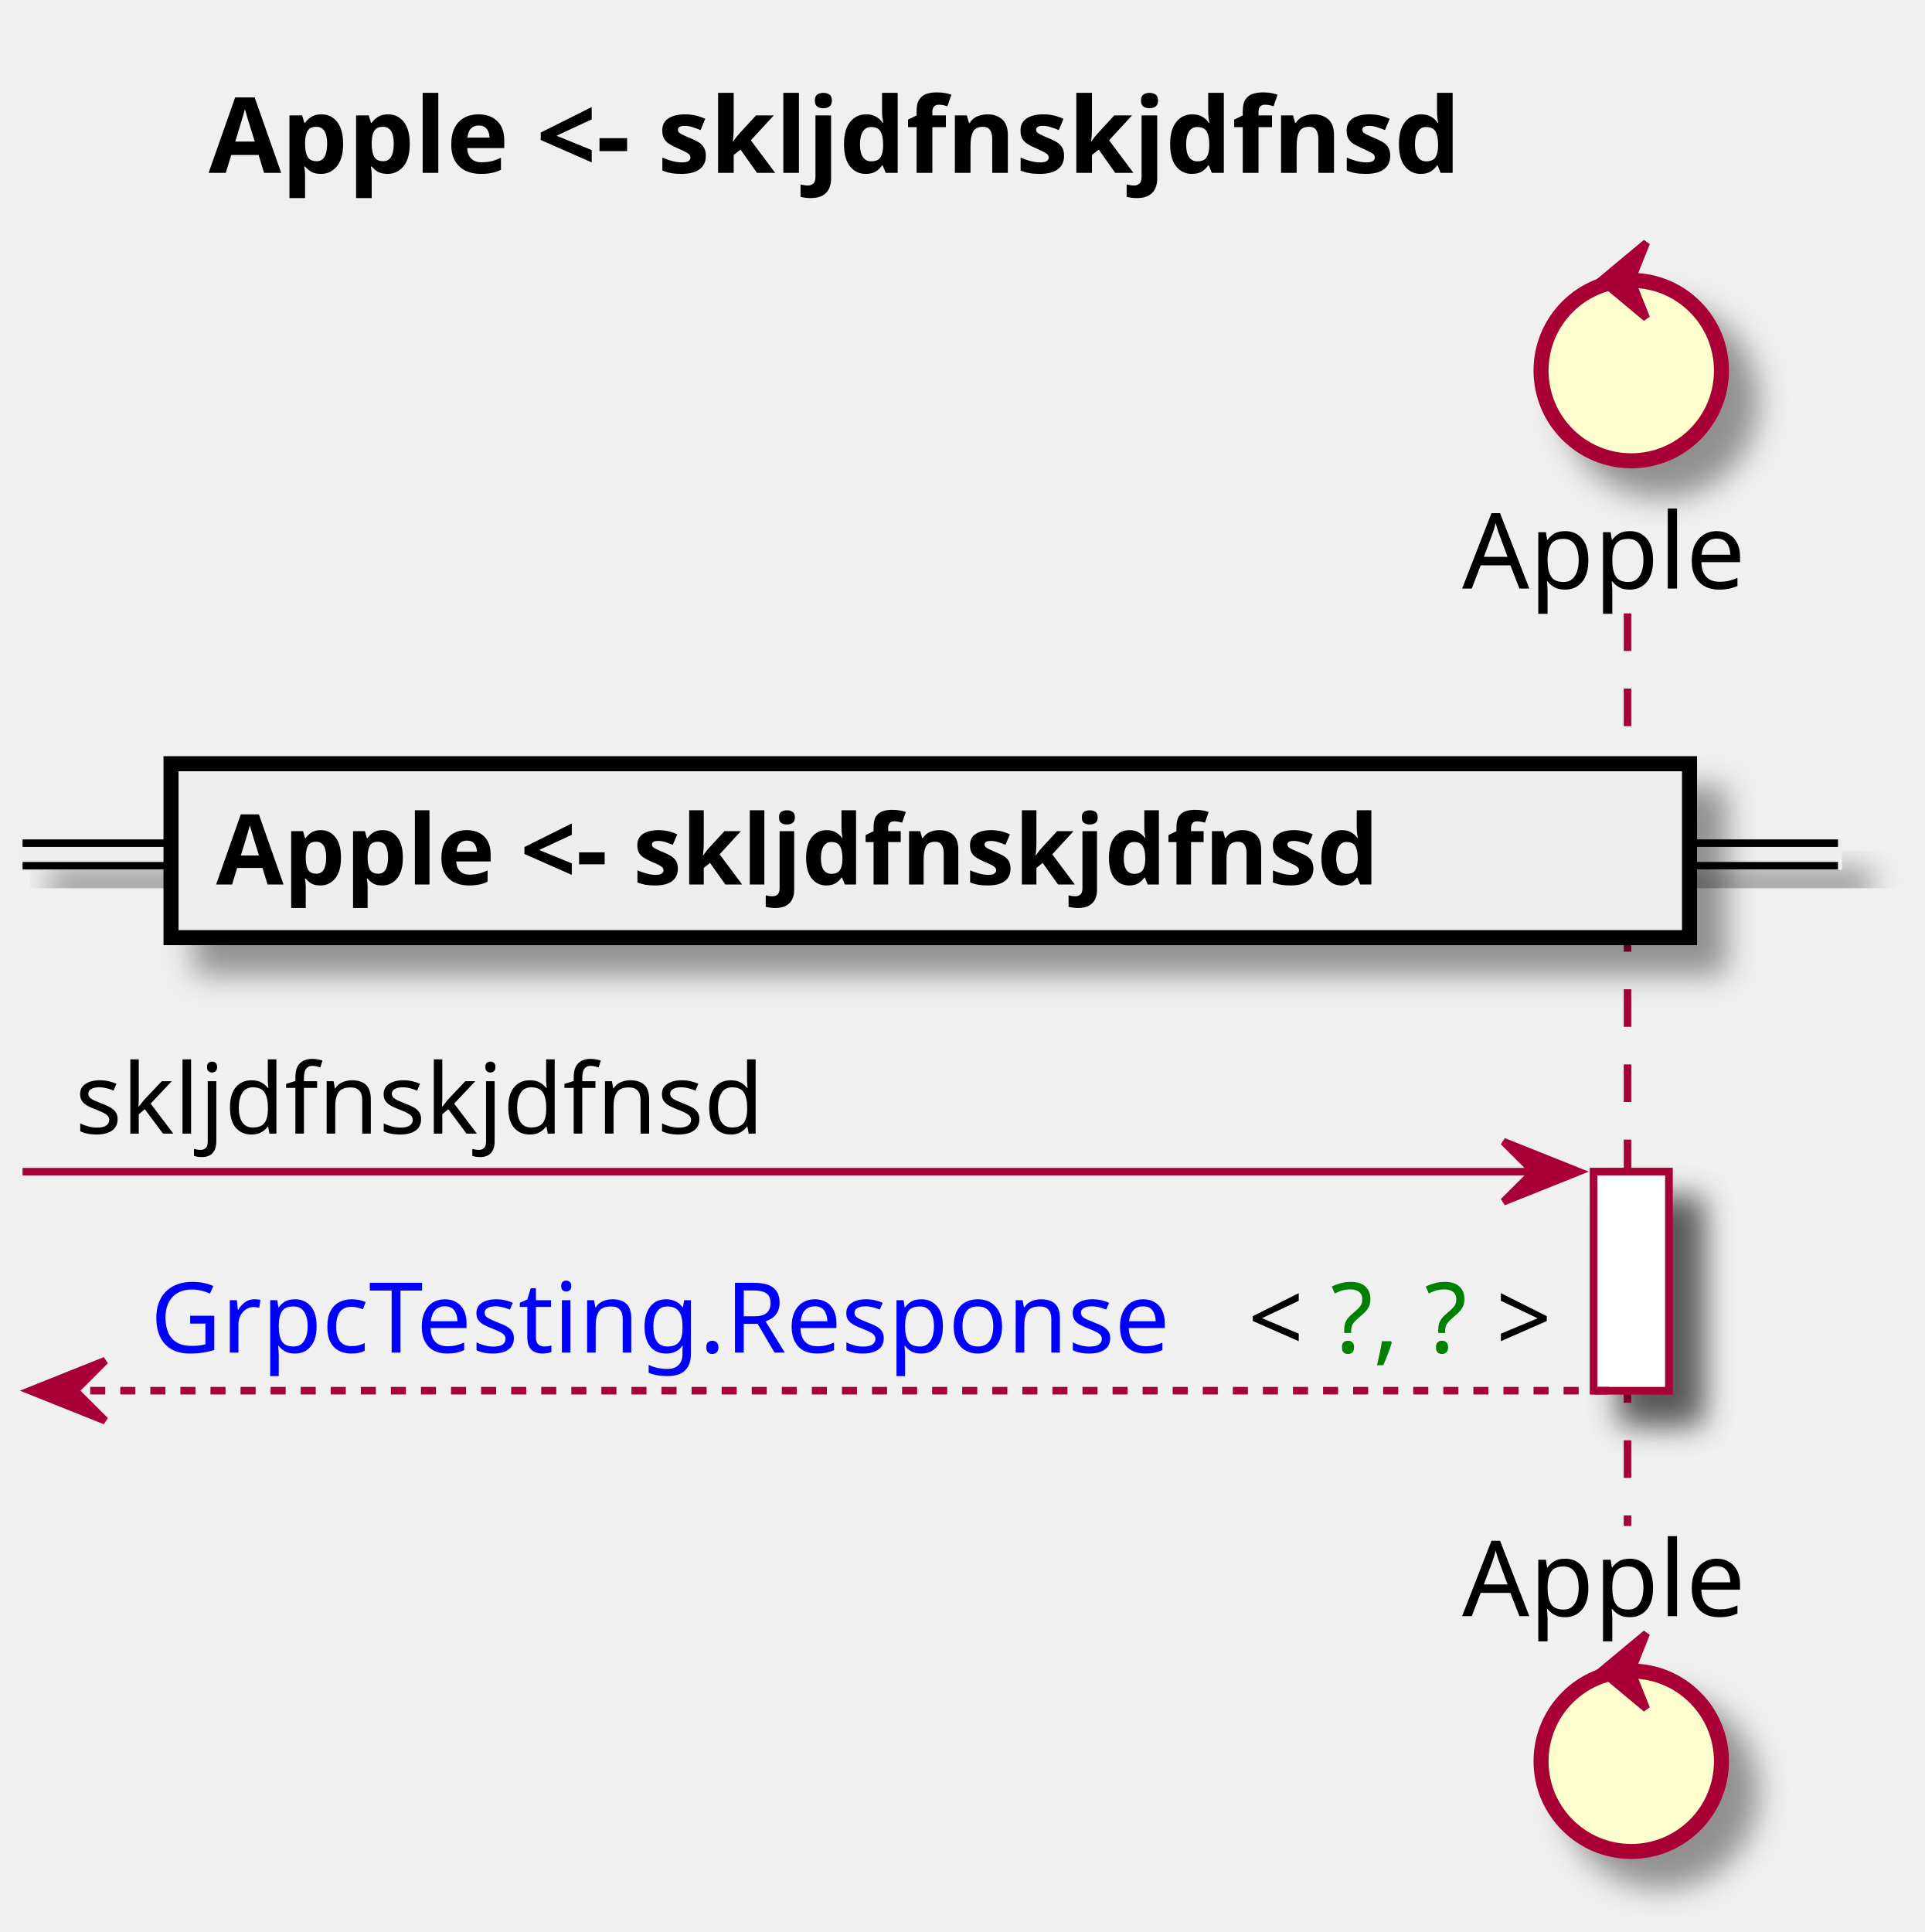
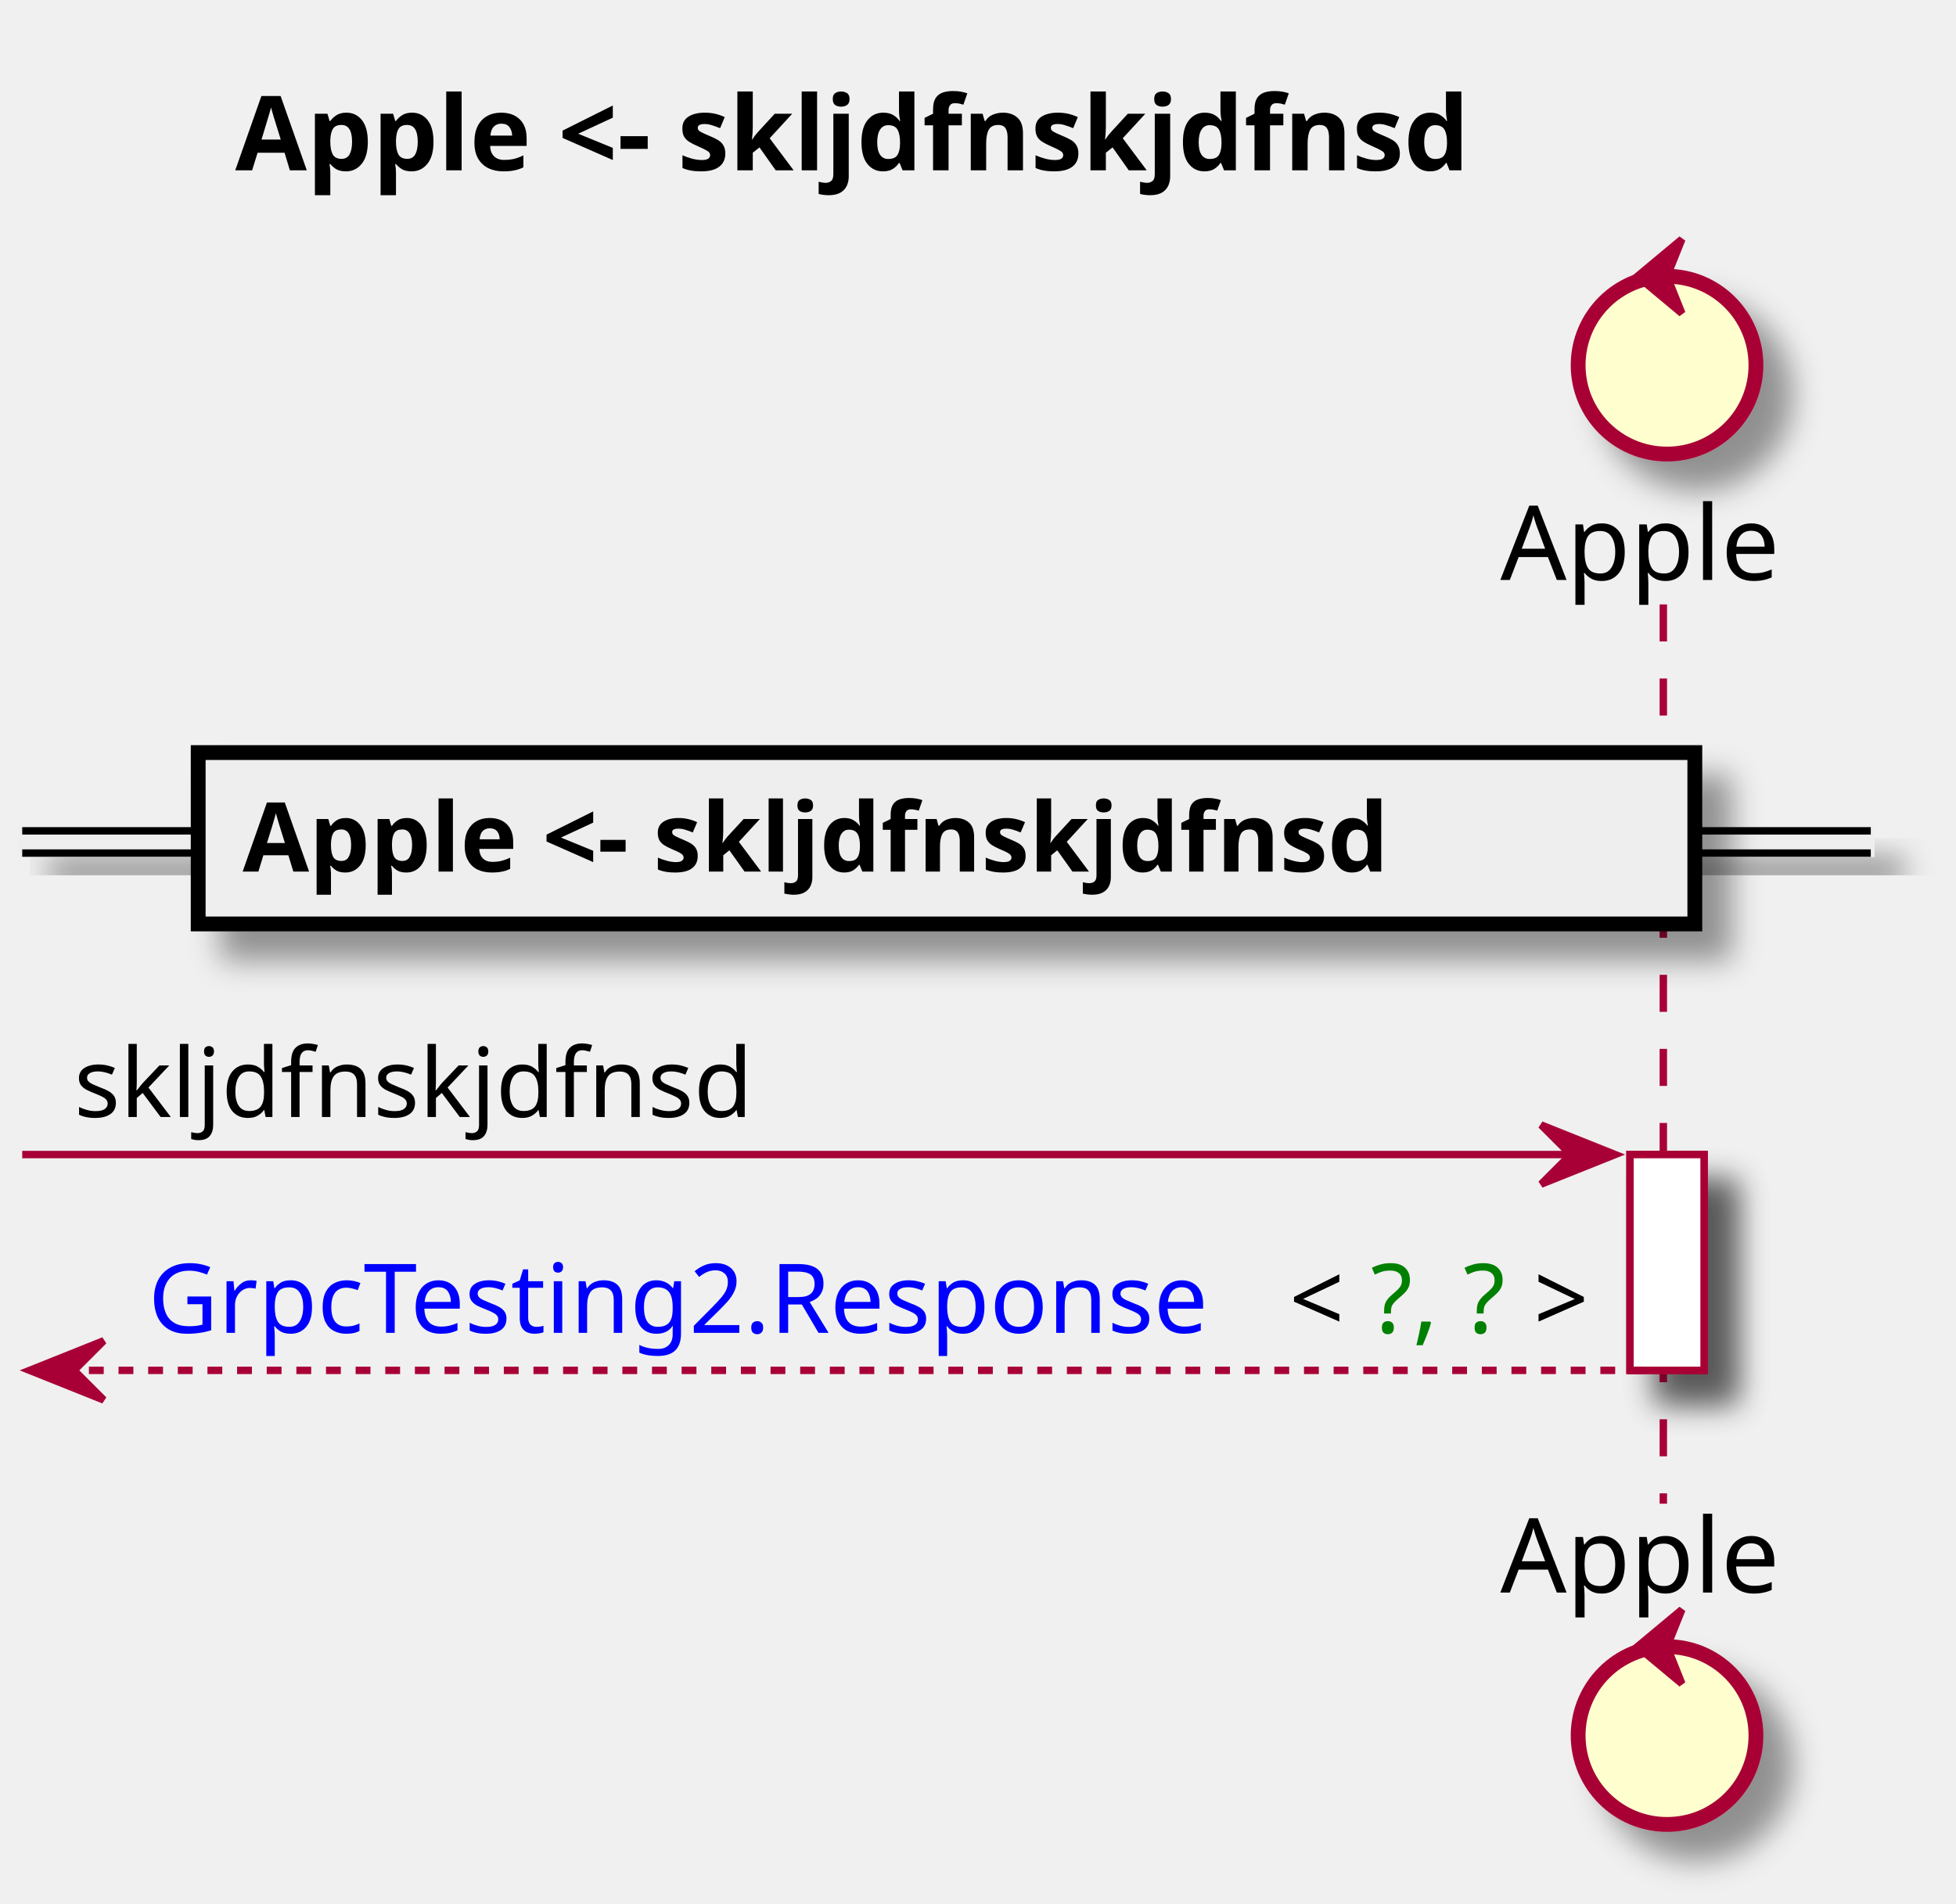
- <svg xmlns="http://www.w3.org/2000/svg" contentScriptType="application/ecmascript" contentStyleType="text/css" height="257px" preserveAspectRatio="none" style="width:256px;height:257px;" version="1.1" viewBox="0 0 256 257" width="256px" zoomAndPan="magnify">
+ <svg xmlns="http://www.w3.org/2000/svg" contentScriptType="application/ecmascript" contentStyleType="text/css" height="257px" preserveAspectRatio="none" style="width:264px;height:257px;" version="1.1" viewBox="0 0 264 257" width="264px" zoomAndPan="magnify">
  <defs>
-     <filter height="300%" id="f1mr61qtjgp0ui" width="300%" x="-1" y="-1">
+     <filter height="300%" id="f1141tj07euud4" width="300%" x="-1" y="-1">
      <feGaussianBlur result="blurOut" stdDeviation="2.0" />
      <feColorMatrix in="blurOut" result="blurOut2" type="matrix" values="0 0 0 0 0 0 0 0 0 0 0 0 0 0 0 0 0 0 .4 0" />
      <feOffset dx="4.0" dy="4.0" in="blurOut2" result="blurOut3" />
      <feBlend in="SourceGraphic" in2="blurOut3" mode="normal" />
    </filter>
  </defs>
  <g>
-     <text fill="#000000" font-family="sans-serif" font-size="14" font-weight="bold" lengthAdjust="spacingAndGlyphs" textLength="192" x="27.75" y="22.995">Apple &lt;- skljdfnskjdfnsd</text>
-     <rect fill="#FFFFFF" filter="url(#f1mr61qtjgp0ui)" height="29.133" style="stroke: #A80036; stroke-width: 1.0;" width="10" x="212" y="155.859" />
-     <line style="stroke: #A80036; stroke-width: 1.0; stroke-dasharray: 5.0,5.0;" x1="216.5" x2="216.5" y1="81.594" y2="202.992" />
-     <text fill="#000000" font-family="sans-serif" font-size="14" lengthAdjust="spacingAndGlyphs" textLength="39" x="194.5" y="78.292">Apple</text>
-     <ellipse cx="217" cy="49.297" fill="#FEFECE" filter="url(#f1mr61qtjgp0ui)" rx="12" ry="12" style="stroke: #A80036; stroke-width: 2.0;" />
-     <polygon fill="#A80036" points="213,37.297,219,32.297,217,37.297,219,42.297,213,37.297" style="stroke: #A80036; stroke-width: 1.0;" />
-     <text fill="#000000" font-family="sans-serif" font-size="14" lengthAdjust="spacingAndGlyphs" textLength="39" x="194.5" y="214.987">Apple</text>
-     <ellipse cx="217" cy="234.289" fill="#FEFECE" filter="url(#f1mr61qtjgp0ui)" rx="12" ry="12" style="stroke: #A80036; stroke-width: 2.0;" />
-     <polygon fill="#A80036" points="213,222.289,219,217.289,217,222.289,219,227.289,213,222.289" style="stroke: #A80036; stroke-width: 1.0;" />
-     <rect fill="#FFFFFF" filter="url(#f1mr61qtjgp0ui)" height="29.133" style="stroke: #A80036; stroke-width: 1.0;" width="10" x="212" y="155.859" />
-     <rect fill="#EEEEEE" filter="url(#f1mr61qtjgp0ui)" height="3" style="stroke: #EEEEEE; stroke-width: 1.0;" width="241.5" x="3" y="112.16" />
-     <line style="stroke: #000000; stroke-width: 1.0;" x1="3" x2="244.5" y1="112.16" y2="112.16" />
-     <line style="stroke: #000000; stroke-width: 1.0;" x1="3" x2="244.5" y1="115.16" y2="115.16" />
-     <rect fill="#EEEEEE" filter="url(#f1mr61qtjgp0ui)" height="23.133" style="stroke: #000000; stroke-width: 2.0;" width="202" x="22.75" y="101.594" />
-     <text fill="#000000" font-family="sans-serif" font-size="13" font-weight="bold" lengthAdjust="spacingAndGlyphs" textLength="183" x="28.75" y="117.661">Apple &lt;- skljdfnskjdfnsd</text>
-     <polygon fill="#A80036" points="200,151.859,210,155.859,200,159.859,204,155.859" style="stroke: #A80036; stroke-width: 1.0;" />
-     <line style="stroke: #A80036; stroke-width: 1.0;" x1="3" x2="206" y1="155.859" y2="155.859" />
+     <text fill="#000000" font-family="sans-serif" font-size="14" font-weight="bold" lengthAdjust="spacingAndGlyphs" textLength="192" x="31.75" y="22.995">Apple &lt;- skljdfnskjdfnsd</text>
+     <rect fill="#FFFFFF" filter="url(#f1141tj07euud4)" height="29.133" style="stroke: #A80036; stroke-width: 1.0;" width="10" x="220" y="155.859" />
+     <line style="stroke: #A80036; stroke-width: 1.0; stroke-dasharray: 5.0,5.0;" x1="224.5" x2="224.5" y1="81.594" y2="202.992" />
+     <text fill="#000000" font-family="sans-serif" font-size="14" lengthAdjust="spacingAndGlyphs" textLength="39" x="202.5" y="78.292">Apple</text>
+     <ellipse cx="225" cy="49.297" fill="#FEFECE" filter="url(#f1141tj07euud4)" rx="12" ry="12" style="stroke: #A80036; stroke-width: 2.0;" />
+     <polygon fill="#A80036" points="221,37.297,227,32.297,225,37.297,227,42.297,221,37.297" style="stroke: #A80036; stroke-width: 1.0;" />
+     <text fill="#000000" font-family="sans-serif" font-size="14" lengthAdjust="spacingAndGlyphs" textLength="39" x="202.5" y="214.987">Apple</text>
+     <ellipse cx="225" cy="234.289" fill="#FEFECE" filter="url(#f1141tj07euud4)" rx="12" ry="12" style="stroke: #A80036; stroke-width: 2.0;" />
+     <polygon fill="#A80036" points="221,222.289,227,217.289,225,222.289,227,227.289,221,222.289" style="stroke: #A80036; stroke-width: 1.0;" />
+     <rect fill="#FFFFFF" filter="url(#f1141tj07euud4)" height="29.133" style="stroke: #A80036; stroke-width: 1.0;" width="10" x="220" y="155.859" />
+     <rect fill="#EEEEEE" filter="url(#f1141tj07euud4)" height="3" style="stroke: #EEEEEE; stroke-width: 1.0;" width="249.5" x="3" y="112.16" />
+     <line style="stroke: #000000; stroke-width: 1.0;" x1="3" x2="252.5" y1="112.16" y2="112.16" />
+     <line style="stroke: #000000; stroke-width: 1.0;" x1="3" x2="252.5" y1="115.16" y2="115.16" />
+     <rect fill="#EEEEEE" filter="url(#f1141tj07euud4)" height="23.133" style="stroke: #000000; stroke-width: 2.0;" width="202" x="26.75" y="101.594" />
+     <text fill="#000000" font-family="sans-serif" font-size="13" font-weight="bold" lengthAdjust="spacingAndGlyphs" textLength="183" x="32.75" y="117.661">Apple &lt;- skljdfnskjdfnsd</text>
+     <polygon fill="#A80036" points="208,151.859,218,155.859,208,159.859,212,155.859" style="stroke: #A80036; stroke-width: 1.0;" />
+     <line style="stroke: #A80036; stroke-width: 1.0;" x1="3" x2="214" y1="155.859" y2="155.859" />
    <text fill="#000000" font-family="sans-serif" font-size="13" lengthAdjust="spacingAndGlyphs" textLength="92" x="10" y="150.793">skljdfnskjdfnsd</text>
    <polygon fill="#A80036" points="14,180.992,4,184.992,14,188.992,10,184.992" style="stroke: #A80036; stroke-width: 1.0;" />
-     <line style="stroke: #A80036; stroke-width: 1.0; stroke-dasharray: 2.0,2.0;" x1="8" x2="216" y1="184.992" y2="184.992" />
-     <text fill="#0000FF" font-family="sans-serif" font-size="13" lengthAdjust="spacingAndGlyphs" textLength="142" x="20" y="179.926">GrpcTesting.Response</text>
-     <text fill="#000000" font-family="sans-serif" font-size="13" lengthAdjust="spacingAndGlyphs" textLength="11" x="166" y="179.926">&lt;</text>
-     <text fill="#008000" font-family="sans-serif" font-size="13" lengthAdjust="spacingAndGlyphs" textLength="22" x="177" y="179.926">?, ?</text>
-     <text fill="#000000" font-family="sans-serif" font-size="13" lengthAdjust="spacingAndGlyphs" textLength="11" x="199" y="179.926">&gt;</text>
+     <line style="stroke: #A80036; stroke-width: 1.0; stroke-dasharray: 2.0,2.0;" x1="8" x2="224" y1="184.992" y2="184.992" />
+     <text fill="#0000FF" font-family="sans-serif" font-size="13" lengthAdjust="spacingAndGlyphs" textLength="150" x="20" y="179.926">GrpcTesting2.Response</text>
+     <text fill="#000000" font-family="sans-serif" font-size="13" lengthAdjust="spacingAndGlyphs" textLength="11" x="174" y="179.926">&lt;</text>
+     <text fill="#008000" font-family="sans-serif" font-size="13" lengthAdjust="spacingAndGlyphs" textLength="22" x="185" y="179.926">?, ?</text>
+     <text fill="#000000" font-family="sans-serif" font-size="13" lengthAdjust="spacingAndGlyphs" textLength="11" x="207" y="179.926">&gt;</text>
  </g>
</svg>
